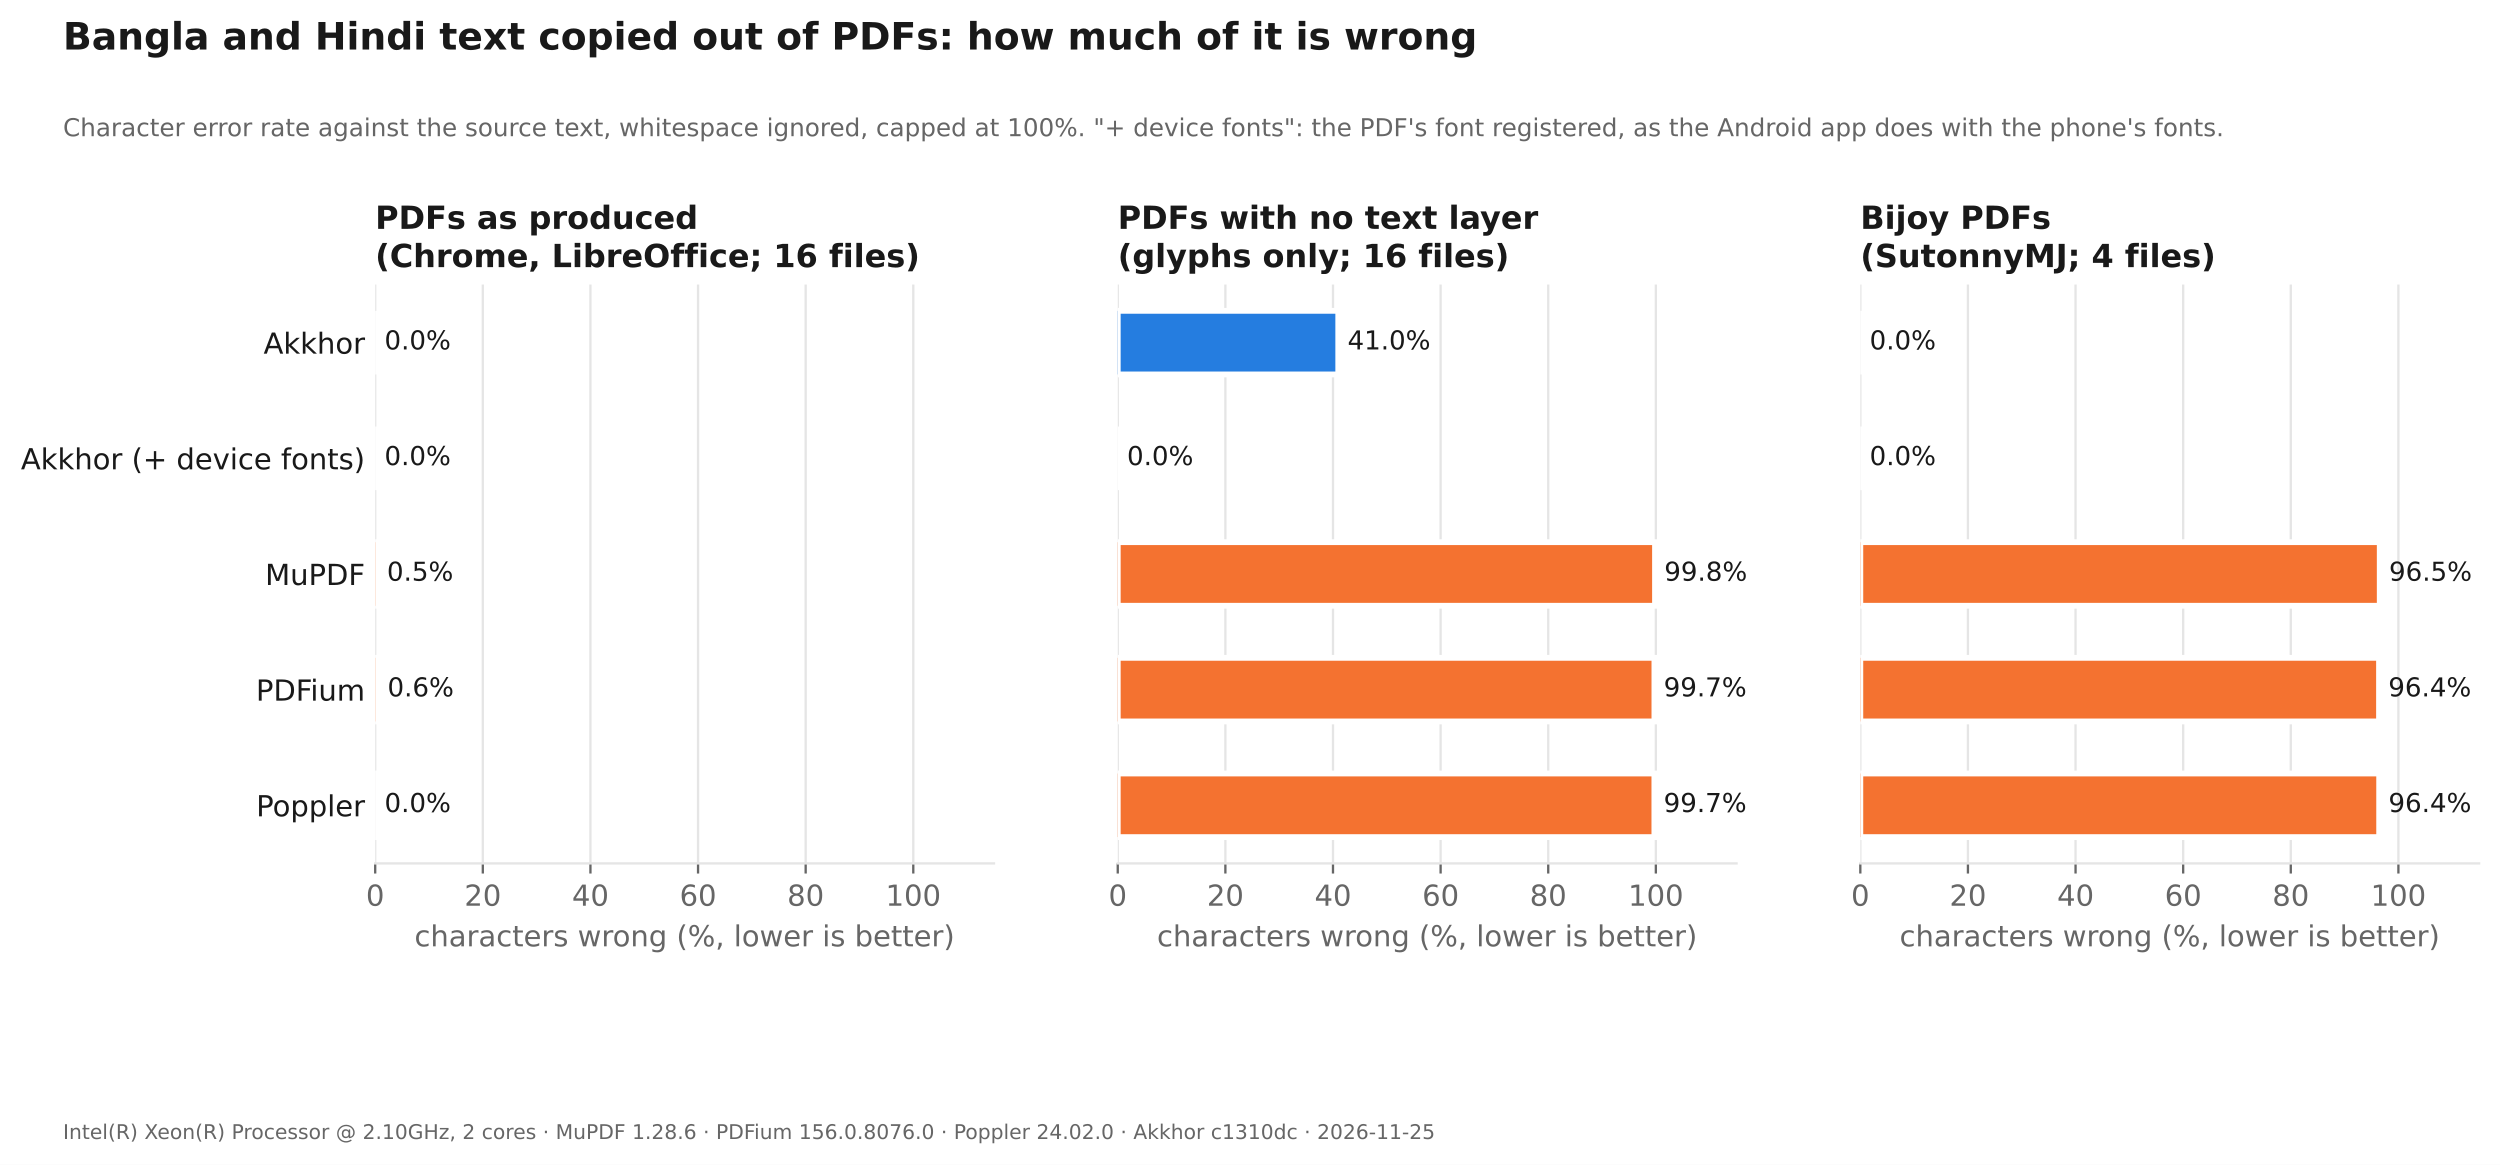
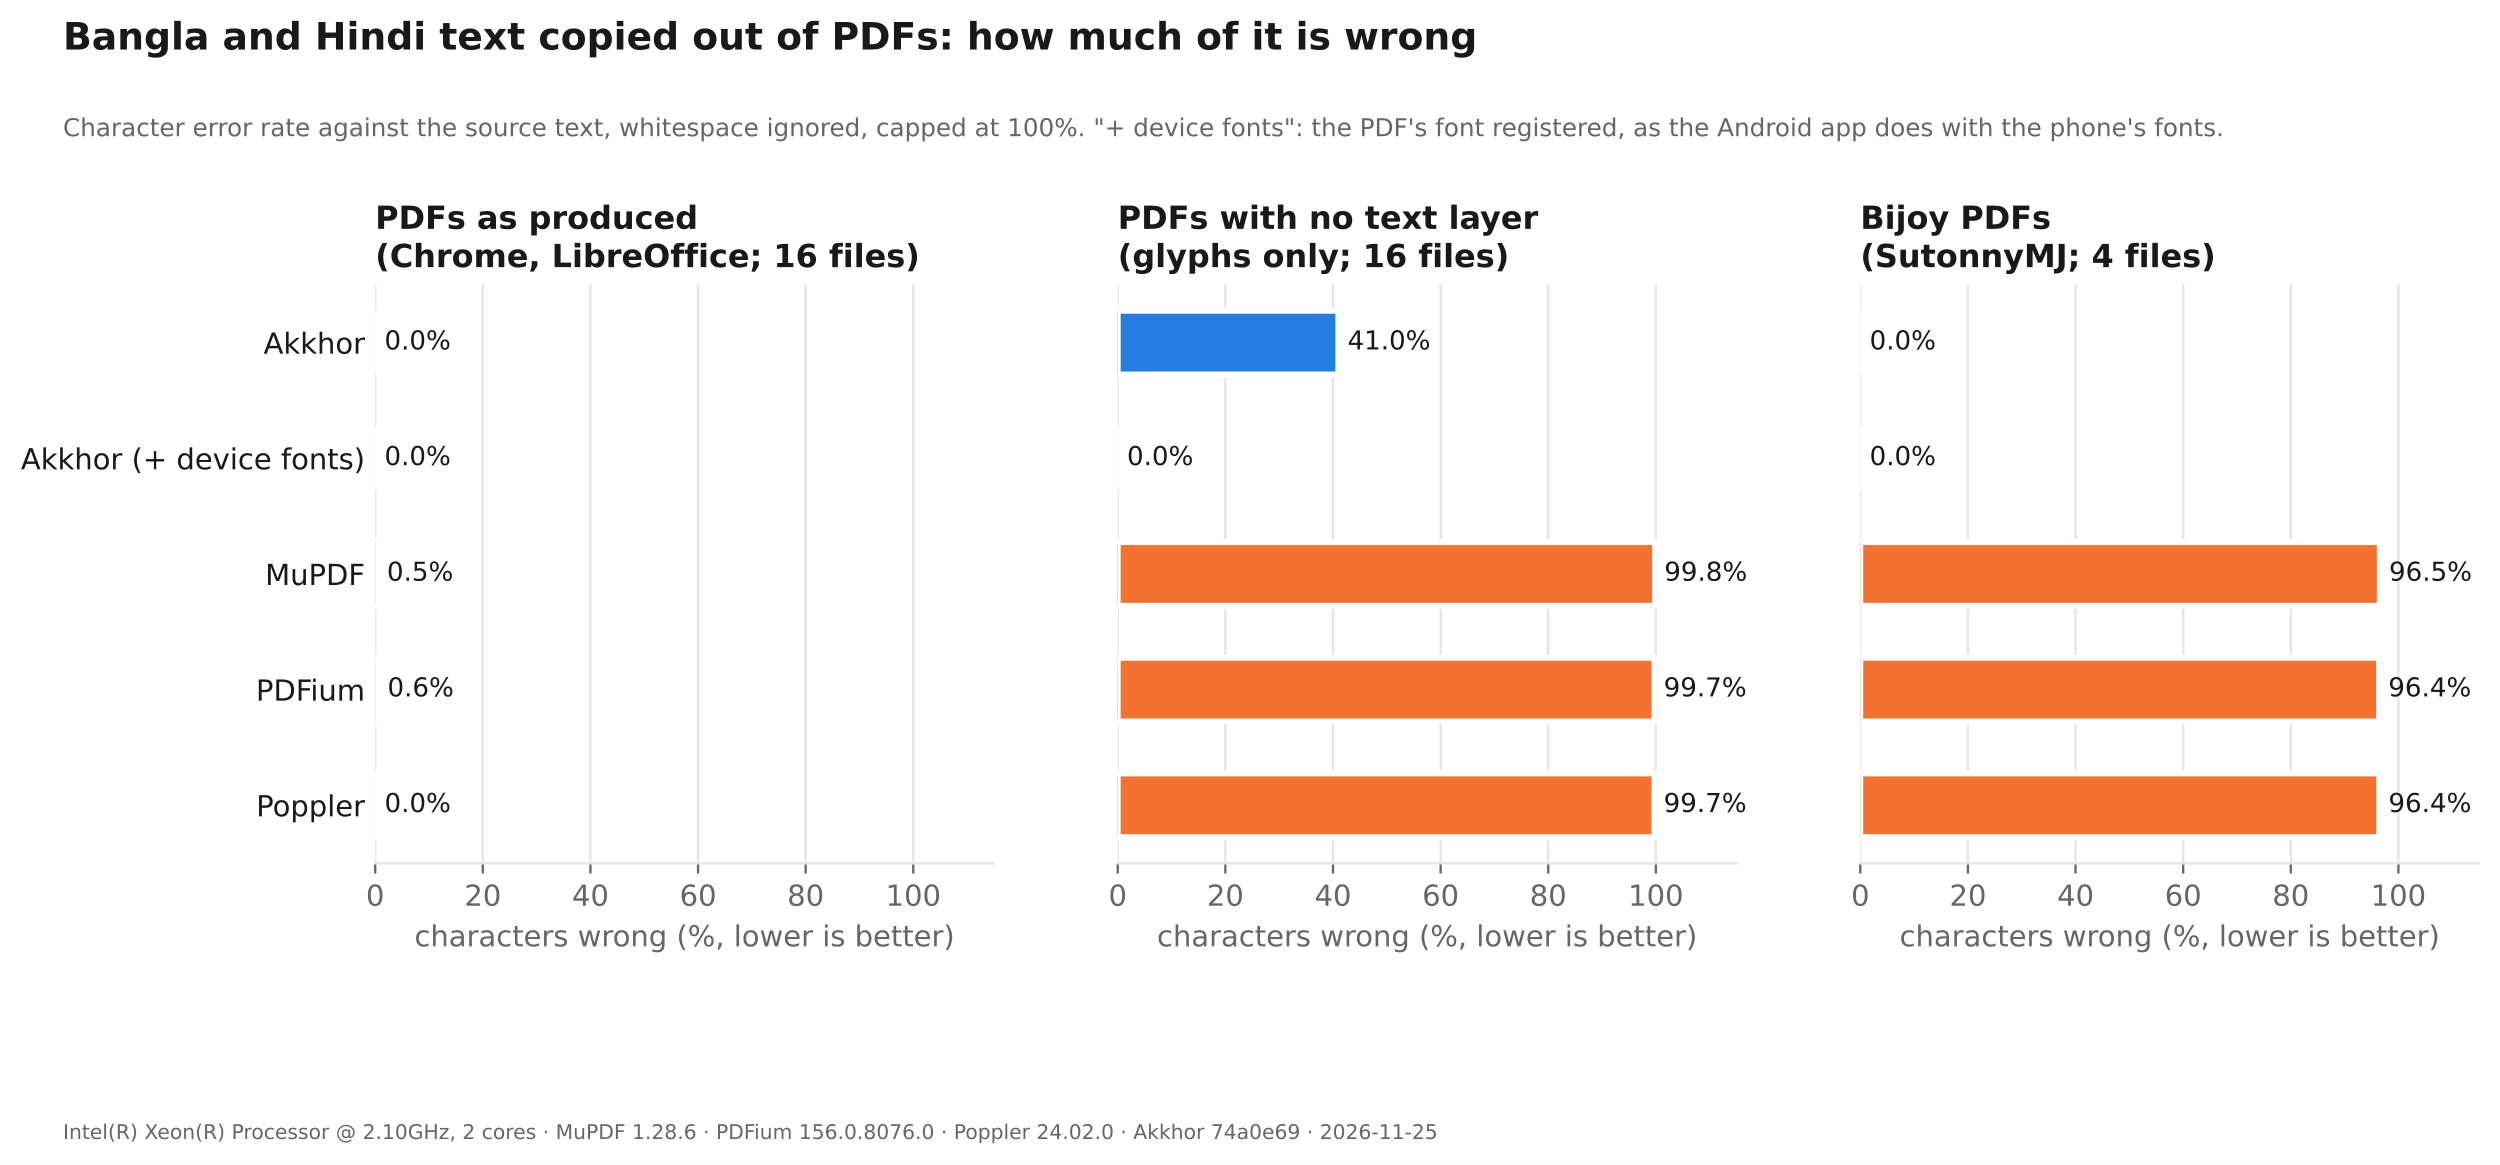
<svg xmlns="http://www.w3.org/2000/svg" xmlns:xlink="http://www.w3.org/1999/xlink" width="861.962pt" height="401.602pt" viewBox="0 0 861.962 401.602" version="1.1">
  <defs>
    <style type="text/css">*{stroke-linejoin: round; stroke-linecap: butt}</style>
  </defs>
  <g id="figure_1">
    <g id="patch_1">
      <path d="M 0 401.602  L 861.962 401.602  L 861.962 0  L 0 0  z " style="fill: #ffffff" />
    </g>
    <g id="axes_1">
      <g id="patch_2">
        <path d="M 129.363 297.689  L 342.715 297.689  L 342.715 98.105  L 129.363 98.105  z " style="fill: #ffffff" />
      </g>
      <g id="matplotlib.axis_1">
        <g id="xtick_1">
          <g id="line2d_1">
-             <path d="M 129.363 297.689  L 129.363 98.105  " clip-path="url(#paa96657519)" style="fill: none; stroke: #e5e5e5; stroke-width: 0.8; stroke-linecap: square" />
+             <path d="M 129.363 297.689  L 129.363 98.105  " clip-path="url(#p19d5ad6602)" style="fill: none; stroke: #e5e5e5; stroke-width: 0.8; stroke-linecap: square" />
          </g>
          <g id="line2d_2">
            <defs>
-               <path id="m4f158faa98" d="M 0 0  L 0 3.5  " style="stroke: #666666; stroke-width: 0.8" />
+               <path id="m9d6f523781" d="M 0 0  L 0 3.5  " style="stroke: #666666; stroke-width: 0.8" />
            </defs>
            <g>
-               <use xlink:href="#m4f158faa98" x="129.363" y="297.689" style="fill: #666666; stroke: #666666; stroke-width: 0.8" />
+               <use xlink:href="#m9d6f523781" x="129.363" y="297.689" style="fill: #666666; stroke: #666666; stroke-width: 0.8" />
            </g>
          </g>
          <g id="text_1">
            <text style="font-size: 10px; font-family: 'DejaVu Sans'; text-anchor: middle; fill: #666666" x="129.363" y="312.287" transform="rotate(-0 129.3625 312.2867)">0</text>
          </g>
        </g>
        <g id="xtick_2">
          <g id="line2d_3">
-             <path d="M 166.467 297.689  L 166.467 98.105  " clip-path="url(#paa96657519)" style="fill: none; stroke: #e5e5e5; stroke-width: 0.8; stroke-linecap: square" />
+             <path d="M 166.467 297.689  L 166.467 98.105  " clip-path="url(#p19d5ad6602)" style="fill: none; stroke: #e5e5e5; stroke-width: 0.8; stroke-linecap: square" />
          </g>
          <g id="line2d_4">
            <g>
-               <use xlink:href="#m4f158faa98" x="166.467" y="297.689" style="fill: #666666; stroke: #666666; stroke-width: 0.8" />
+               <use xlink:href="#m9d6f523781" x="166.467" y="297.689" style="fill: #666666; stroke: #666666; stroke-width: 0.8" />
            </g>
          </g>
          <g id="text_2">
            <text style="font-size: 10px; font-family: 'DejaVu Sans'; text-anchor: middle; fill: #666666" x="166.467" y="312.287" transform="rotate(-0 166.4674 312.2867)">20</text>
          </g>
        </g>
        <g id="xtick_3">
          <g id="line2d_5">
-             <path d="M 203.572 297.689  L 203.572 98.105  " clip-path="url(#paa96657519)" style="fill: none; stroke: #e5e5e5; stroke-width: 0.8; stroke-linecap: square" />
+             <path d="M 203.572 297.689  L 203.572 98.105  " clip-path="url(#p19d5ad6602)" style="fill: none; stroke: #e5e5e5; stroke-width: 0.8; stroke-linecap: square" />
          </g>
          <g id="line2d_6">
            <g>
-               <use xlink:href="#m4f158faa98" x="203.572" y="297.689" style="fill: #666666; stroke: #666666; stroke-width: 0.8" />
+               <use xlink:href="#m9d6f523781" x="203.572" y="297.689" style="fill: #666666; stroke: #666666; stroke-width: 0.8" />
            </g>
          </g>
          <g id="text_3">
            <text style="font-size: 10px; font-family: 'DejaVu Sans'; text-anchor: middle; fill: #666666" x="203.572" y="312.287" transform="rotate(-0 203.5722 312.2867)">40</text>
          </g>
        </g>
        <g id="xtick_4">
          <g id="line2d_7">
-             <path d="M 240.677 297.689  L 240.677 98.105  " clip-path="url(#paa96657519)" style="fill: none; stroke: #e5e5e5; stroke-width: 0.8; stroke-linecap: square" />
+             <path d="M 240.677 297.689  L 240.677 98.105  " clip-path="url(#p19d5ad6602)" style="fill: none; stroke: #e5e5e5; stroke-width: 0.8; stroke-linecap: square" />
          </g>
          <g id="line2d_8">
            <g>
-               <use xlink:href="#m4f158faa98" x="240.677" y="297.689" style="fill: #666666; stroke: #666666; stroke-width: 0.8" />
+               <use xlink:href="#m9d6f523781" x="240.677" y="297.689" style="fill: #666666; stroke: #666666; stroke-width: 0.8" />
            </g>
          </g>
          <g id="text_4">
            <text style="font-size: 10px; font-family: 'DejaVu Sans'; text-anchor: middle; fill: #666666" x="240.677" y="312.287" transform="rotate(-0 240.6771 312.2867)">60</text>
          </g>
        </g>
        <g id="xtick_5">
          <g id="line2d_9">
-             <path d="M 277.782 297.689  L 277.782 98.105  " clip-path="url(#paa96657519)" style="fill: none; stroke: #e5e5e5; stroke-width: 0.8; stroke-linecap: square" />
+             <path d="M 277.782 297.689  L 277.782 98.105  " clip-path="url(#p19d5ad6602)" style="fill: none; stroke: #e5e5e5; stroke-width: 0.8; stroke-linecap: square" />
          </g>
          <g id="line2d_10">
            <g>
-               <use xlink:href="#m4f158faa98" x="277.782" y="297.689" style="fill: #666666; stroke: #666666; stroke-width: 0.8" />
+               <use xlink:href="#m9d6f523781" x="277.782" y="297.689" style="fill: #666666; stroke: #666666; stroke-width: 0.8" />
            </g>
          </g>
          <g id="text_5">
            <text style="font-size: 10px; font-family: 'DejaVu Sans'; text-anchor: middle; fill: #666666" x="277.782" y="312.287" transform="rotate(-0 277.7819 312.2867)">80</text>
          </g>
        </g>
        <g id="xtick_6">
          <g id="line2d_11">
-             <path d="M 314.887 297.689  L 314.887 98.105  " clip-path="url(#paa96657519)" style="fill: none; stroke: #e5e5e5; stroke-width: 0.8; stroke-linecap: square" />
+             <path d="M 314.887 297.689  L 314.887 98.105  " clip-path="url(#p19d5ad6602)" style="fill: none; stroke: #e5e5e5; stroke-width: 0.8; stroke-linecap: square" />
          </g>
          <g id="line2d_12">
            <g>
-               <use xlink:href="#m4f158faa98" x="314.887" y="297.689" style="fill: #666666; stroke: #666666; stroke-width: 0.8" />
+               <use xlink:href="#m9d6f523781" x="314.887" y="297.689" style="fill: #666666; stroke: #666666; stroke-width: 0.8" />
            </g>
          </g>
          <g id="text_6">
            <text style="font-size: 10px; font-family: 'DejaVu Sans'; text-anchor: middle; fill: #666666" x="314.887" y="312.287" transform="rotate(-0 314.8868 312.2867)">100</text>
          </g>
        </g>
        <g id="text_7">
          <text style="font-size: 10px; font-family: 'DejaVu Sans'; text-anchor: middle; fill: #666666" x="236.039" y="326.287" transform="rotate(-0 236.039 326.2875)">characters wrong (%, lower is better)</text>
        </g>
      </g>
      <g id="matplotlib.axis_2">
        <g id="ytick_1">
          <g id="line2d_13" />
          <g id="text_8">
            <text style="font-size: 10px; font-family: 'DejaVu Sans'; text-anchor: end; fill: #191919" x="125.862" y="121.942" transform="rotate(-0 125.8625 121.9424)">Akkhor</text>
          </g>
        </g>
        <g id="ytick_2">
          <g id="line2d_14" />
          <g id="text_9">
            <text style="font-size: 10px; font-family: 'DejaVu Sans'; text-anchor: end; fill: #191919" x="125.862" y="161.819" transform="rotate(-0 125.8625 161.8193)">Akkhor (+ device fonts)</text>
          </g>
        </g>
        <g id="ytick_3">
          <g id="line2d_15" />
          <g id="text_10">
            <text style="font-size: 10px; font-family: 'DejaVu Sans'; text-anchor: end; fill: #191919" x="125.862" y="201.696" transform="rotate(-0 125.8625 201.6958)">MuPDF</text>
          </g>
        </g>
        <g id="ytick_4">
          <g id="line2d_16" />
          <g id="text_11">
            <text style="font-size: 10px; font-family: 'DejaVu Sans'; text-anchor: end; fill: #191919" x="125.862" y="241.573" transform="rotate(-0 125.8625 241.5732)">PDFium</text>
          </g>
        </g>
        <g id="ytick_5">
          <g id="line2d_17" />
          <g id="text_12">
            <text style="font-size: 10px; font-family: 'DejaVu Sans'; text-anchor: end; fill: #191919" x="125.862" y="281.45" transform="rotate(-0 125.8625 281.4501)">Poppler</text>
          </g>
        </g>
      </g>
      <g id="patch_3">
-         <path d="M 129.363 129.109  L 129.363 129.109  L 129.363 107.177  L 129.363 107.177  z " clip-path="url(#paa96657519)" style="fill: #257de0; stroke: #ffffff; stroke-width: 2; stroke-linejoin: miter" />
+         <path d="M 129.363 129.109  L 129.363 129.109  L 129.363 107.177  L 129.363 107.177  z " clip-path="url(#p19d5ad6602)" style="fill: #257de0; stroke: #ffffff; stroke-width: 2; stroke-linejoin: miter" />
      </g>
      <g id="patch_4">
-         <path d="M 129.363 168.986  L 129.363 168.986  L 129.363 147.054  L 129.363 147.054  z " clip-path="url(#paa96657519)" style="fill: #257de0; stroke: #ffffff; stroke-width: 2; stroke-linejoin: miter" />
+         <path d="M 129.363 168.986  L 129.363 168.986  L 129.363 147.054  L 129.363 147.054  z " clip-path="url(#p19d5ad6602)" style="fill: #257de0; stroke: #ffffff; stroke-width: 2; stroke-linejoin: miter" />
      </g>
      <g id="patch_5">
-         <path d="M 129.363 208.863  L 130.223 208.863  L 130.223 186.931  L 129.363 186.931  z " clip-path="url(#paa96657519)" style="fill: #f47230; stroke: #ffffff; stroke-width: 2; stroke-linejoin: miter" />
+         <path d="M 129.363 208.863  L 130.223 208.863  L 130.223 186.931  L 129.363 186.931  z " clip-path="url(#p19d5ad6602)" style="fill: #f47230; stroke: #ffffff; stroke-width: 2; stroke-linejoin: miter" />
      </g>
      <g id="patch_6">
-         <path d="M 129.363 248.74  L 130.405 248.74  L 130.405 226.808  L 129.363 226.808  z " clip-path="url(#paa96657519)" style="fill: #f47230; stroke: #ffffff; stroke-width: 2; stroke-linejoin: miter" />
+         <path d="M 129.363 248.74  L 130.405 248.74  L 130.405 226.808  L 129.363 226.808  z " clip-path="url(#p19d5ad6602)" style="fill: #f47230; stroke: #ffffff; stroke-width: 2; stroke-linejoin: miter" />
      </g>
      <g id="patch_7">
-         <path d="M 129.363 288.617  L 129.375 288.617  L 129.375 266.685  L 129.363 266.685  z " clip-path="url(#paa96657519)" style="fill: #f47230; stroke: #ffffff; stroke-width: 2; stroke-linejoin: miter" />
+         <path d="M 129.363 288.617  L 129.375 288.617  L 129.375 266.685  L 129.363 266.685  z " clip-path="url(#p19d5ad6602)" style="fill: #f47230; stroke: #ffffff; stroke-width: 2; stroke-linejoin: miter" />
      </g>
      <g id="patch_8">
        <path d="M 129.363 297.689  L 342.715 297.689  " style="fill: none; stroke: #e5e5e5; stroke-width: 0.8; stroke-linejoin: miter; stroke-linecap: square" />
      </g>
      <g id="text_13">
        <text style="font-size: 9px; font-family: 'DejaVu Sans'; text-anchor: start; fill: #191919" x="132.563" y="120.481" transform="rotate(-0 132.5628 120.4811)">0.0%</text>
      </g>
      <g id="text_14">
        <text style="font-size: 9px; font-family: 'DejaVu Sans'; text-anchor: start; fill: #191919" x="132.563" y="160.358" transform="rotate(-0 132.5628 160.358)">0.0%</text>
      </g>
      <g id="text_15">
        <text style="font-size: 9px; font-family: 'DejaVu Sans'; text-anchor: start; fill: #191919" x="133.423" y="200.235" transform="rotate(-0 133.4228 200.2349)">0.5%</text>
      </g>
      <g id="text_16">
        <text style="font-size: 9px; font-family: 'DejaVu Sans'; text-anchor: start; fill: #191919" x="133.605" y="240.112" transform="rotate(-0 133.6049 240.1118)">0.6%</text>
      </g>
      <g id="text_17">
        <text style="font-size: 9px; font-family: 'DejaVu Sans'; text-anchor: start; fill: #191919" x="132.575" y="279.989" transform="rotate(-0 132.5751 279.9888)">0.0%</text>
      </g>
      <g id="text_18">
        <text style="font-weight: 700; font-size: 11px; font-family: 'DejaVu Sans'; fill: #191919" transform="translate(129.3625 78.90201)">PDFs as produced</text>
        <text style="font-weight: 700; font-size: 11px; font-family: 'DejaVu Sans'; fill: #191919" transform="translate(129.3625 92.10502)">(Chrome, LibreOffice; 16 files)</text>
      </g>
    </g>
    <g id="axes_2">
      <g id="patch_9">
        <path d="M 385.386 297.689  L 598.739 297.689  L 598.739 98.105  L 385.386 98.105  z " style="fill: #ffffff" />
      </g>
      <g id="matplotlib.axis_3">
        <g id="xtick_7">
          <g id="line2d_18">
-             <path d="M 385.386 297.689  L 385.386 98.105  " clip-path="url(#p5d556d8444)" style="fill: none; stroke: #e5e5e5; stroke-width: 0.8; stroke-linecap: square" />
+             <path d="M 385.386 297.689  L 385.386 98.105  " clip-path="url(#pe9500a206e)" style="fill: none; stroke: #e5e5e5; stroke-width: 0.8; stroke-linecap: square" />
          </g>
          <g id="line2d_19">
            <g>
-               <use xlink:href="#m4f158faa98" x="385.386" y="297.689" style="fill: #666666; stroke: #666666; stroke-width: 0.8" />
+               <use xlink:href="#m9d6f523781" x="385.386" y="297.689" style="fill: #666666; stroke: #666666; stroke-width: 0.8" />
            </g>
          </g>
          <g id="text_19">
            <text style="font-size: 10px; font-family: 'DejaVu Sans'; text-anchor: middle; fill: #666666" x="385.386" y="312.287" transform="rotate(-0 385.386 312.2867)">0</text>
          </g>
        </g>
        <g id="xtick_8">
          <g id="line2d_20">
-             <path d="M 422.491 297.689  L 422.491 98.105  " clip-path="url(#p5d556d8444)" style="fill: none; stroke: #e5e5e5; stroke-width: 0.8; stroke-linecap: square" />
+             <path d="M 422.491 297.689  L 422.491 98.105  " clip-path="url(#pe9500a206e)" style="fill: none; stroke: #e5e5e5; stroke-width: 0.8; stroke-linecap: square" />
          </g>
          <g id="line2d_21">
            <g>
-               <use xlink:href="#m4f158faa98" x="422.491" y="297.689" style="fill: #666666; stroke: #666666; stroke-width: 0.8" />
+               <use xlink:href="#m9d6f523781" x="422.491" y="297.689" style="fill: #666666; stroke: #666666; stroke-width: 0.8" />
            </g>
          </g>
          <g id="text_20">
            <text style="font-size: 10px; font-family: 'DejaVu Sans'; text-anchor: middle; fill: #666666" x="422.491" y="312.287" transform="rotate(-0 422.4909 312.2867)">20</text>
          </g>
        </g>
        <g id="xtick_9">
          <g id="line2d_22">
-             <path d="M 459.596 297.689  L 459.596 98.105  " clip-path="url(#p5d556d8444)" style="fill: none; stroke: #e5e5e5; stroke-width: 0.8; stroke-linecap: square" />
+             <path d="M 459.596 297.689  L 459.596 98.105  " clip-path="url(#pe9500a206e)" style="fill: none; stroke: #e5e5e5; stroke-width: 0.8; stroke-linecap: square" />
          </g>
          <g id="line2d_23">
            <g>
-               <use xlink:href="#m4f158faa98" x="459.596" y="297.689" style="fill: #666666; stroke: #666666; stroke-width: 0.8" />
+               <use xlink:href="#m9d6f523781" x="459.596" y="297.689" style="fill: #666666; stroke: #666666; stroke-width: 0.8" />
            </g>
          </g>
          <g id="text_21">
            <text style="font-size: 10px; font-family: 'DejaVu Sans'; text-anchor: middle; fill: #666666" x="459.596" y="312.287" transform="rotate(-0 459.5957 312.2867)">40</text>
          </g>
        </g>
        <g id="xtick_10">
          <g id="line2d_24">
-             <path d="M 496.701 297.689  L 496.701 98.105  " clip-path="url(#p5d556d8444)" style="fill: none; stroke: #e5e5e5; stroke-width: 0.8; stroke-linecap: square" />
+             <path d="M 496.701 297.689  L 496.701 98.105  " clip-path="url(#pe9500a206e)" style="fill: none; stroke: #e5e5e5; stroke-width: 0.8; stroke-linecap: square" />
          </g>
          <g id="line2d_25">
            <g>
-               <use xlink:href="#m4f158faa98" x="496.701" y="297.689" style="fill: #666666; stroke: #666666; stroke-width: 0.8" />
+               <use xlink:href="#m9d6f523781" x="496.701" y="297.689" style="fill: #666666; stroke: #666666; stroke-width: 0.8" />
            </g>
          </g>
          <g id="text_22">
            <text style="font-size: 10px; font-family: 'DejaVu Sans'; text-anchor: middle; fill: #666666" x="496.701" y="312.287" transform="rotate(-0 496.7006 312.2867)">60</text>
          </g>
        </g>
        <g id="xtick_11">
          <g id="line2d_26">
-             <path d="M 533.805 297.689  L 533.805 98.105  " clip-path="url(#p5d556d8444)" style="fill: none; stroke: #e5e5e5; stroke-width: 0.8; stroke-linecap: square" />
+             <path d="M 533.805 297.689  L 533.805 98.105  " clip-path="url(#pe9500a206e)" style="fill: none; stroke: #e5e5e5; stroke-width: 0.8; stroke-linecap: square" />
          </g>
          <g id="line2d_27">
            <g>
-               <use xlink:href="#m4f158faa98" x="533.805" y="297.689" style="fill: #666666; stroke: #666666; stroke-width: 0.8" />
+               <use xlink:href="#m9d6f523781" x="533.805" y="297.689" style="fill: #666666; stroke: #666666; stroke-width: 0.8" />
            </g>
          </g>
          <g id="text_23">
            <text style="font-size: 10px; font-family: 'DejaVu Sans'; text-anchor: middle; fill: #666666" x="533.805" y="312.287" transform="rotate(-0 533.8055 312.2867)">80</text>
          </g>
        </g>
        <g id="xtick_12">
          <g id="line2d_28">
-             <path d="M 570.91 297.689  L 570.91 98.105  " clip-path="url(#p5d556d8444)" style="fill: none; stroke: #e5e5e5; stroke-width: 0.8; stroke-linecap: square" />
+             <path d="M 570.91 297.689  L 570.91 98.105  " clip-path="url(#pe9500a206e)" style="fill: none; stroke: #e5e5e5; stroke-width: 0.8; stroke-linecap: square" />
          </g>
          <g id="line2d_29">
            <g>
-               <use xlink:href="#m4f158faa98" x="570.91" y="297.689" style="fill: #666666; stroke: #666666; stroke-width: 0.8" />
+               <use xlink:href="#m9d6f523781" x="570.91" y="297.689" style="fill: #666666; stroke: #666666; stroke-width: 0.8" />
            </g>
          </g>
          <g id="text_24">
            <text style="font-size: 10px; font-family: 'DejaVu Sans'; text-anchor: middle; fill: #666666" x="570.91" y="312.287" transform="rotate(-0 570.9103 312.2867)">100</text>
          </g>
        </g>
        <g id="text_25">
          <text style="font-size: 10px; font-family: 'DejaVu Sans'; text-anchor: middle; fill: #666666" x="492.062" y="326.287" transform="rotate(-0 492.0625 326.2875)">characters wrong (%, lower is better)</text>
        </g>
      </g>
      <g id="matplotlib.axis_4">
        <g id="ytick_6">
          <g id="line2d_30" />
        </g>
        <g id="ytick_7">
          <g id="line2d_31" />
        </g>
        <g id="ytick_8">
          <g id="line2d_32" />
        </g>
        <g id="ytick_9">
          <g id="line2d_33" />
        </g>
        <g id="ytick_10">
          <g id="line2d_34" />
        </g>
      </g>
      <g id="patch_10">
-         <path d="M 385.386 129.109  L 461.41 129.109  L 461.41 107.177  L 385.386 107.177  z " clip-path="url(#p5d556d8444)" style="fill: #257de0; stroke: #ffffff; stroke-width: 2; stroke-linejoin: miter" />
+         <path d="M 385.386 129.109  L 461.41 129.109  L 461.41 107.177  L 385.386 107.177  z " clip-path="url(#pe9500a206e)" style="fill: #257de0; stroke: #ffffff; stroke-width: 2; stroke-linejoin: miter" />
      </g>
      <g id="patch_11">
-         <path d="M 385.386 168.986  L 385.386 168.986  L 385.386 147.054  L 385.386 147.054  z " clip-path="url(#p5d556d8444)" style="fill: #257de0; stroke: #ffffff; stroke-width: 2; stroke-linejoin: miter" />
+         <path d="M 385.386 168.986  L 385.386 168.986  L 385.386 147.054  L 385.386 147.054  z " clip-path="url(#pe9500a206e)" style="fill: #257de0; stroke: #ffffff; stroke-width: 2; stroke-linejoin: miter" />
      </g>
      <g id="patch_12">
-         <path d="M 385.386 208.863  L 570.622 208.863  L 570.622 186.931  L 385.386 186.931  z " clip-path="url(#p5d556d8444)" style="fill: #f47230; stroke: #ffffff; stroke-width: 2; stroke-linejoin: miter" />
+         <path d="M 385.386 208.863  L 570.622 208.863  L 570.622 186.931  L 385.386 186.931  z " clip-path="url(#pe9500a206e)" style="fill: #f47230; stroke: #ffffff; stroke-width: 2; stroke-linejoin: miter" />
      </g>
      <g id="patch_13">
-         <path d="M 385.386 248.74  L 570.417 248.74  L 570.417 226.808  L 385.386 226.808  z " clip-path="url(#p5d556d8444)" style="fill: #f47230; stroke: #ffffff; stroke-width: 2; stroke-linejoin: miter" />
+         <path d="M 385.386 248.74  L 570.417 248.74  L 570.417 226.808  L 385.386 226.808  z " clip-path="url(#pe9500a206e)" style="fill: #f47230; stroke: #ffffff; stroke-width: 2; stroke-linejoin: miter" />
      </g>
      <g id="patch_14">
-         <path d="M 385.386 288.617  L 570.403 288.617  L 570.403 266.685  L 385.386 266.685  z " clip-path="url(#p5d556d8444)" style="fill: #f47230; stroke: #ffffff; stroke-width: 2; stroke-linejoin: miter" />
+         <path d="M 385.386 288.617  L 570.403 288.617  L 570.403 266.685  L 385.386 266.685  z " clip-path="url(#pe9500a206e)" style="fill: #f47230; stroke: #ffffff; stroke-width: 2; stroke-linejoin: miter" />
      </g>
      <g id="patch_15">
        <path d="M 385.386 297.689  L 598.739 297.689  " style="fill: none; stroke: #e5e5e5; stroke-width: 0.8; stroke-linejoin: miter; stroke-linecap: square" />
      </g>
      <g id="text_26">
        <text style="font-size: 9px; font-family: 'DejaVu Sans'; text-anchor: start; fill: #191919" x="464.61" y="120.481" transform="rotate(-0 464.61 120.4811)">41.0%</text>
      </g>
      <g id="text_27">
        <text style="font-size: 9px; font-family: 'DejaVu Sans'; text-anchor: start; fill: #191919" x="388.586" y="160.358" transform="rotate(-0 388.5863 160.358)">0.0%</text>
      </g>
      <g id="text_28">
        <text style="font-size: 9px; font-family: 'DejaVu Sans'; text-anchor: start; fill: #191919" x="573.822" y="200.235" transform="rotate(-0 573.822 200.2349)">99.8%</text>
      </g>
      <g id="text_29">
        <text style="font-size: 9px; font-family: 'DejaVu Sans'; text-anchor: start; fill: #191919" x="573.617" y="240.112" transform="rotate(-0 573.6172 240.1118)">99.7%</text>
      </g>
      <g id="text_30">
        <text style="font-size: 9px; font-family: 'DejaVu Sans'; text-anchor: start; fill: #191919" x="573.603" y="279.989" transform="rotate(-0 573.6029 279.9888)">99.7%</text>
      </g>
      <g id="text_31">
        <text style="font-weight: 700; font-size: 11px; font-family: 'DejaVu Sans'; fill: #191919" transform="translate(385.386 78.90201)">PDFs with no text layer</text>
        <text style="font-weight: 700; font-size: 11px; font-family: 'DejaVu Sans'; fill: #191919" transform="translate(385.386 92.10502)">(glyphs only; 16 files)</text>
      </g>
    </g>
    <g id="axes_3">
      <g id="patch_16">
        <path d="M 641.41 297.689  L 854.763 297.689  L 854.763 98.105  L 641.41 98.105  z " style="fill: #ffffff" />
      </g>
      <g id="matplotlib.axis_5">
        <g id="xtick_13">
          <g id="line2d_35">
-             <path d="M 641.41 297.689  L 641.41 98.105  " clip-path="url(#pb688ff4394)" style="fill: none; stroke: #e5e5e5; stroke-width: 0.8; stroke-linecap: square" />
+             <path d="M 641.41 297.689  L 641.41 98.105  " clip-path="url(#pc961ee9b0f)" style="fill: none; stroke: #e5e5e5; stroke-width: 0.8; stroke-linecap: square" />
          </g>
          <g id="line2d_36">
            <g>
-               <use xlink:href="#m4f158faa98" x="641.41" y="297.689" style="fill: #666666; stroke: #666666; stroke-width: 0.8" />
+               <use xlink:href="#m9d6f523781" x="641.41" y="297.689" style="fill: #666666; stroke: #666666; stroke-width: 0.8" />
            </g>
          </g>
          <g id="text_32">
            <text style="font-size: 10px; font-family: 'DejaVu Sans'; text-anchor: middle; fill: #666666" x="641.41" y="312.287" transform="rotate(-0 641.4096 312.2867)">0</text>
          </g>
        </g>
        <g id="xtick_14">
          <g id="line2d_37">
-             <path d="M 678.514 297.689  L 678.514 98.105  " clip-path="url(#pb688ff4394)" style="fill: none; stroke: #e5e5e5; stroke-width: 0.8; stroke-linecap: square" />
+             <path d="M 678.514 297.689  L 678.514 98.105  " clip-path="url(#pc961ee9b0f)" style="fill: none; stroke: #e5e5e5; stroke-width: 0.8; stroke-linecap: square" />
          </g>
          <g id="line2d_38">
            <g>
-               <use xlink:href="#m4f158faa98" x="678.514" y="297.689" style="fill: #666666; stroke: #666666; stroke-width: 0.8" />
+               <use xlink:href="#m9d6f523781" x="678.514" y="297.689" style="fill: #666666; stroke: #666666; stroke-width: 0.8" />
            </g>
          </g>
          <g id="text_33">
            <text style="font-size: 10px; font-family: 'DejaVu Sans'; text-anchor: middle; fill: #666666" x="678.514" y="312.287" transform="rotate(-0 678.5144 312.2867)">20</text>
          </g>
        </g>
        <g id="xtick_15">
          <g id="line2d_39">
-             <path d="M 715.619 297.689  L 715.619 98.105  " clip-path="url(#pb688ff4394)" style="fill: none; stroke: #e5e5e5; stroke-width: 0.8; stroke-linecap: square" />
+             <path d="M 715.619 297.689  L 715.619 98.105  " clip-path="url(#pc961ee9b0f)" style="fill: none; stroke: #e5e5e5; stroke-width: 0.8; stroke-linecap: square" />
          </g>
          <g id="line2d_40">
            <g>
-               <use xlink:href="#m4f158faa98" x="715.619" y="297.689" style="fill: #666666; stroke: #666666; stroke-width: 0.8" />
+               <use xlink:href="#m9d6f523781" x="715.619" y="297.689" style="fill: #666666; stroke: #666666; stroke-width: 0.8" />
            </g>
          </g>
          <g id="text_34">
            <text style="font-size: 10px; font-family: 'DejaVu Sans'; text-anchor: middle; fill: #666666" x="715.619" y="312.287" transform="rotate(-0 715.6193 312.2867)">40</text>
          </g>
        </g>
        <g id="xtick_16">
          <g id="line2d_41">
-             <path d="M 752.724 297.689  L 752.724 98.105  " clip-path="url(#pb688ff4394)" style="fill: none; stroke: #e5e5e5; stroke-width: 0.8; stroke-linecap: square" />
+             <path d="M 752.724 297.689  L 752.724 98.105  " clip-path="url(#pc961ee9b0f)" style="fill: none; stroke: #e5e5e5; stroke-width: 0.8; stroke-linecap: square" />
          </g>
          <g id="line2d_42">
            <g>
-               <use xlink:href="#m4f158faa98" x="752.724" y="297.689" style="fill: #666666; stroke: #666666; stroke-width: 0.8" />
+               <use xlink:href="#m9d6f523781" x="752.724" y="297.689" style="fill: #666666; stroke: #666666; stroke-width: 0.8" />
            </g>
          </g>
          <g id="text_35">
            <text style="font-size: 10px; font-family: 'DejaVu Sans'; text-anchor: middle; fill: #666666" x="752.724" y="312.287" transform="rotate(-0 752.7241 312.2867)">60</text>
          </g>
        </g>
        <g id="xtick_17">
          <g id="line2d_43">
-             <path d="M 789.829 297.689  L 789.829 98.105  " clip-path="url(#pb688ff4394)" style="fill: none; stroke: #e5e5e5; stroke-width: 0.8; stroke-linecap: square" />
+             <path d="M 789.829 297.689  L 789.829 98.105  " clip-path="url(#pc961ee9b0f)" style="fill: none; stroke: #e5e5e5; stroke-width: 0.8; stroke-linecap: square" />
          </g>
          <g id="line2d_44">
            <g>
-               <use xlink:href="#m4f158faa98" x="789.829" y="297.689" style="fill: #666666; stroke: #666666; stroke-width: 0.8" />
+               <use xlink:href="#m9d6f523781" x="789.829" y="297.689" style="fill: #666666; stroke: #666666; stroke-width: 0.8" />
            </g>
          </g>
          <g id="text_36">
            <text style="font-size: 10px; font-family: 'DejaVu Sans'; text-anchor: middle; fill: #666666" x="789.829" y="312.287" transform="rotate(-0 789.829 312.2867)">80</text>
          </g>
        </g>
        <g id="xtick_18">
          <g id="line2d_45">
-             <path d="M 826.934 297.689  L 826.934 98.105  " clip-path="url(#pb688ff4394)" style="fill: none; stroke: #e5e5e5; stroke-width: 0.8; stroke-linecap: square" />
+             <path d="M 826.934 297.689  L 826.934 98.105  " clip-path="url(#pc961ee9b0f)" style="fill: none; stroke: #e5e5e5; stroke-width: 0.8; stroke-linecap: square" />
          </g>
          <g id="line2d_46">
            <g>
-               <use xlink:href="#m4f158faa98" x="826.934" y="297.689" style="fill: #666666; stroke: #666666; stroke-width: 0.8" />
+               <use xlink:href="#m9d6f523781" x="826.934" y="297.689" style="fill: #666666; stroke: #666666; stroke-width: 0.8" />
            </g>
          </g>
          <g id="text_37">
            <text style="font-size: 10px; font-family: 'DejaVu Sans'; text-anchor: middle; fill: #666666" x="826.934" y="312.287" transform="rotate(-0 826.9339 312.2867)">100</text>
          </g>
        </g>
        <g id="text_38">
          <text style="font-size: 10px; font-family: 'DejaVu Sans'; text-anchor: middle; fill: #666666" x="748.086" y="326.287" transform="rotate(-0 748.086 326.2875)">characters wrong (%, lower is better)</text>
        </g>
      </g>
      <g id="matplotlib.axis_6">
        <g id="ytick_11">
          <g id="line2d_47" />
        </g>
        <g id="ytick_12">
          <g id="line2d_48" />
        </g>
        <g id="ytick_13">
          <g id="line2d_49" />
        </g>
        <g id="ytick_14">
          <g id="line2d_50" />
        </g>
        <g id="ytick_15">
          <g id="line2d_51" />
        </g>
      </g>
      <g id="patch_17">
-         <path d="M 641.41 129.109  L 641.41 129.109  L 641.41 107.177  L 641.41 107.177  z " clip-path="url(#pb688ff4394)" style="fill: #257de0; stroke: #ffffff; stroke-width: 2; stroke-linejoin: miter" />
+         <path d="M 641.41 129.109  L 641.41 129.109  L 641.41 107.177  L 641.41 107.177  z " clip-path="url(#pc961ee9b0f)" style="fill: #257de0; stroke: #ffffff; stroke-width: 2; stroke-linejoin: miter" />
      </g>
      <g id="patch_18">
-         <path d="M 641.41 168.986  L 641.41 168.986  L 641.41 147.054  L 641.41 147.054  z " clip-path="url(#pb688ff4394)" style="fill: #257de0; stroke: #ffffff; stroke-width: 2; stroke-linejoin: miter" />
+         <path d="M 641.41 168.986  L 641.41 168.986  L 641.41 147.054  L 641.41 147.054  z " clip-path="url(#pc961ee9b0f)" style="fill: #257de0; stroke: #ffffff; stroke-width: 2; stroke-linejoin: miter" />
      </g>
      <g id="patch_19">
-         <path d="M 641.41 208.863  L 820.498 208.863  L 820.498 186.931  L 641.41 186.931  z " clip-path="url(#pb688ff4394)" style="fill: #f47230; stroke: #ffffff; stroke-width: 2; stroke-linejoin: miter" />
+         <path d="M 641.41 208.863  L 820.498 208.863  L 820.498 186.931  L 641.41 186.931  z " clip-path="url(#pc961ee9b0f)" style="fill: #f47230; stroke: #ffffff; stroke-width: 2; stroke-linejoin: miter" />
      </g>
      <g id="patch_20">
-         <path d="M 641.41 248.74  L 820.252 248.74  L 820.252 226.808  L 641.41 226.808  z " clip-path="url(#pb688ff4394)" style="fill: #f47230; stroke: #ffffff; stroke-width: 2; stroke-linejoin: miter" />
+         <path d="M 641.41 248.74  L 820.252 248.74  L 820.252 226.808  L 641.41 226.808  z " clip-path="url(#pc961ee9b0f)" style="fill: #f47230; stroke: #ffffff; stroke-width: 2; stroke-linejoin: miter" />
      </g>
      <g id="patch_21">
-         <path d="M 641.41 288.617  L 820.301 288.617  L 820.301 266.685  L 641.41 266.685  z " clip-path="url(#pb688ff4394)" style="fill: #f47230; stroke: #ffffff; stroke-width: 2; stroke-linejoin: miter" />
+         <path d="M 641.41 288.617  L 820.301 288.617  L 820.301 266.685  L 641.41 266.685  z " clip-path="url(#pc961ee9b0f)" style="fill: #f47230; stroke: #ffffff; stroke-width: 2; stroke-linejoin: miter" />
      </g>
      <g id="patch_22">
        <path d="M 641.41 297.689  L 854.763 297.689  " style="fill: none; stroke: #e5e5e5; stroke-width: 0.8; stroke-linejoin: miter; stroke-linecap: square" />
      </g>
      <g id="text_39">
        <text style="font-size: 9px; font-family: 'DejaVu Sans'; text-anchor: start; fill: #191919" x="644.61" y="120.481" transform="rotate(-0 644.6099 120.4811)">0.0%</text>
      </g>
      <g id="text_40">
        <text style="font-size: 9px; font-family: 'DejaVu Sans'; text-anchor: start; fill: #191919" x="644.61" y="160.358" transform="rotate(-0 644.6099 160.358)">0.0%</text>
      </g>
      <g id="text_41">
        <text style="font-size: 9px; font-family: 'DejaVu Sans'; text-anchor: start; fill: #191919" x="823.698" y="200.235" transform="rotate(-0 823.6978 200.2349)">96.5%</text>
      </g>
      <g id="text_42">
        <text style="font-size: 9px; font-family: 'DejaVu Sans'; text-anchor: start; fill: #191919" x="823.452" y="240.112" transform="rotate(-0 823.452 240.1118)">96.4%</text>
      </g>
      <g id="text_43">
        <text style="font-size: 9px; font-family: 'DejaVu Sans'; text-anchor: start; fill: #191919" x="823.501" y="279.989" transform="rotate(-0 823.5012 279.9888)">96.4%</text>
      </g>
      <g id="text_44">
        <text style="font-weight: 700; font-size: 11px; font-family: 'DejaVu Sans'; fill: #191919" transform="translate(641.4096 78.90201)">Bijoy PDFs</text>
        <text style="font-weight: 700; font-size: 11px; font-family: 'DejaVu Sans'; fill: #191919" transform="translate(641.4096 92.10502)">(SutonnyMJ; 4 files)</text>
      </g>
    </g>
    <g id="text_45">
      <text style="font-weight: 700; font-size: 13px; font-family: 'DejaVu Sans'; text-anchor: start; fill: #191919" x="21.723" y="17.078" transform="rotate(-0 21.7225 17.07797)">Bangla and Hindi text copied out of PDFs: how much of it is wrong</text>
    </g>
    <g id="text_46">
      <text style="font-size: 8.5px; font-family: 'DejaVu Sans'; text-anchor: start; fill: #666666" x="21.723" y="46.959" transform="rotate(-0 21.7225 46.95902)">Character error rate against the source text, whitespace ignored, capped at 100%. "+ device fonts": the PDF's font registered, as the Android app does with the phone's fonts.</text>
    </g>
    <g id="text_47">
-       <text style="font-size: 7px; font-family: 'DejaVu Sans'; text-anchor: start; fill: #666666" x="21.723" y="392.72" transform="rotate(-0 21.7225 392.7199)">Intel(R) Xeon(R) Processor @ 2.10GHz, 2 cores · MuPDF 1.28.6 · PDFium 156.0.8076.0 · Poppler 24.02.0 · Akkhor c1310dc · 2026-11-25</text>
+       <text style="font-size: 7px; font-family: 'DejaVu Sans'; text-anchor: start; fill: #666666" x="21.723" y="392.72" transform="rotate(-0 21.7225 392.7199)">Intel(R) Xeon(R) Processor @ 2.10GHz, 2 cores · MuPDF 1.28.6 · PDFium 156.0.8076.0 · Poppler 24.02.0 · Akkhor 74a0e69 · 2026-11-25</text>
    </g>
  </g>
  <defs>
-     <clipPath id="paa96657519">
+     <clipPath id="p19d5ad6602">
      <rect x="129.363" y="98.105" width="213.353" height="199.584" />
    </clipPath>
-     <clipPath id="p5d556d8444">
+     <clipPath id="pe9500a206e">
      <rect x="385.386" y="98.105" width="213.353" height="199.584" />
    </clipPath>
-     <clipPath id="pb688ff4394">
+     <clipPath id="pc961ee9b0f">
      <rect x="641.41" y="98.105" width="213.353" height="199.584" />
    </clipPath>
  </defs>
</svg>
